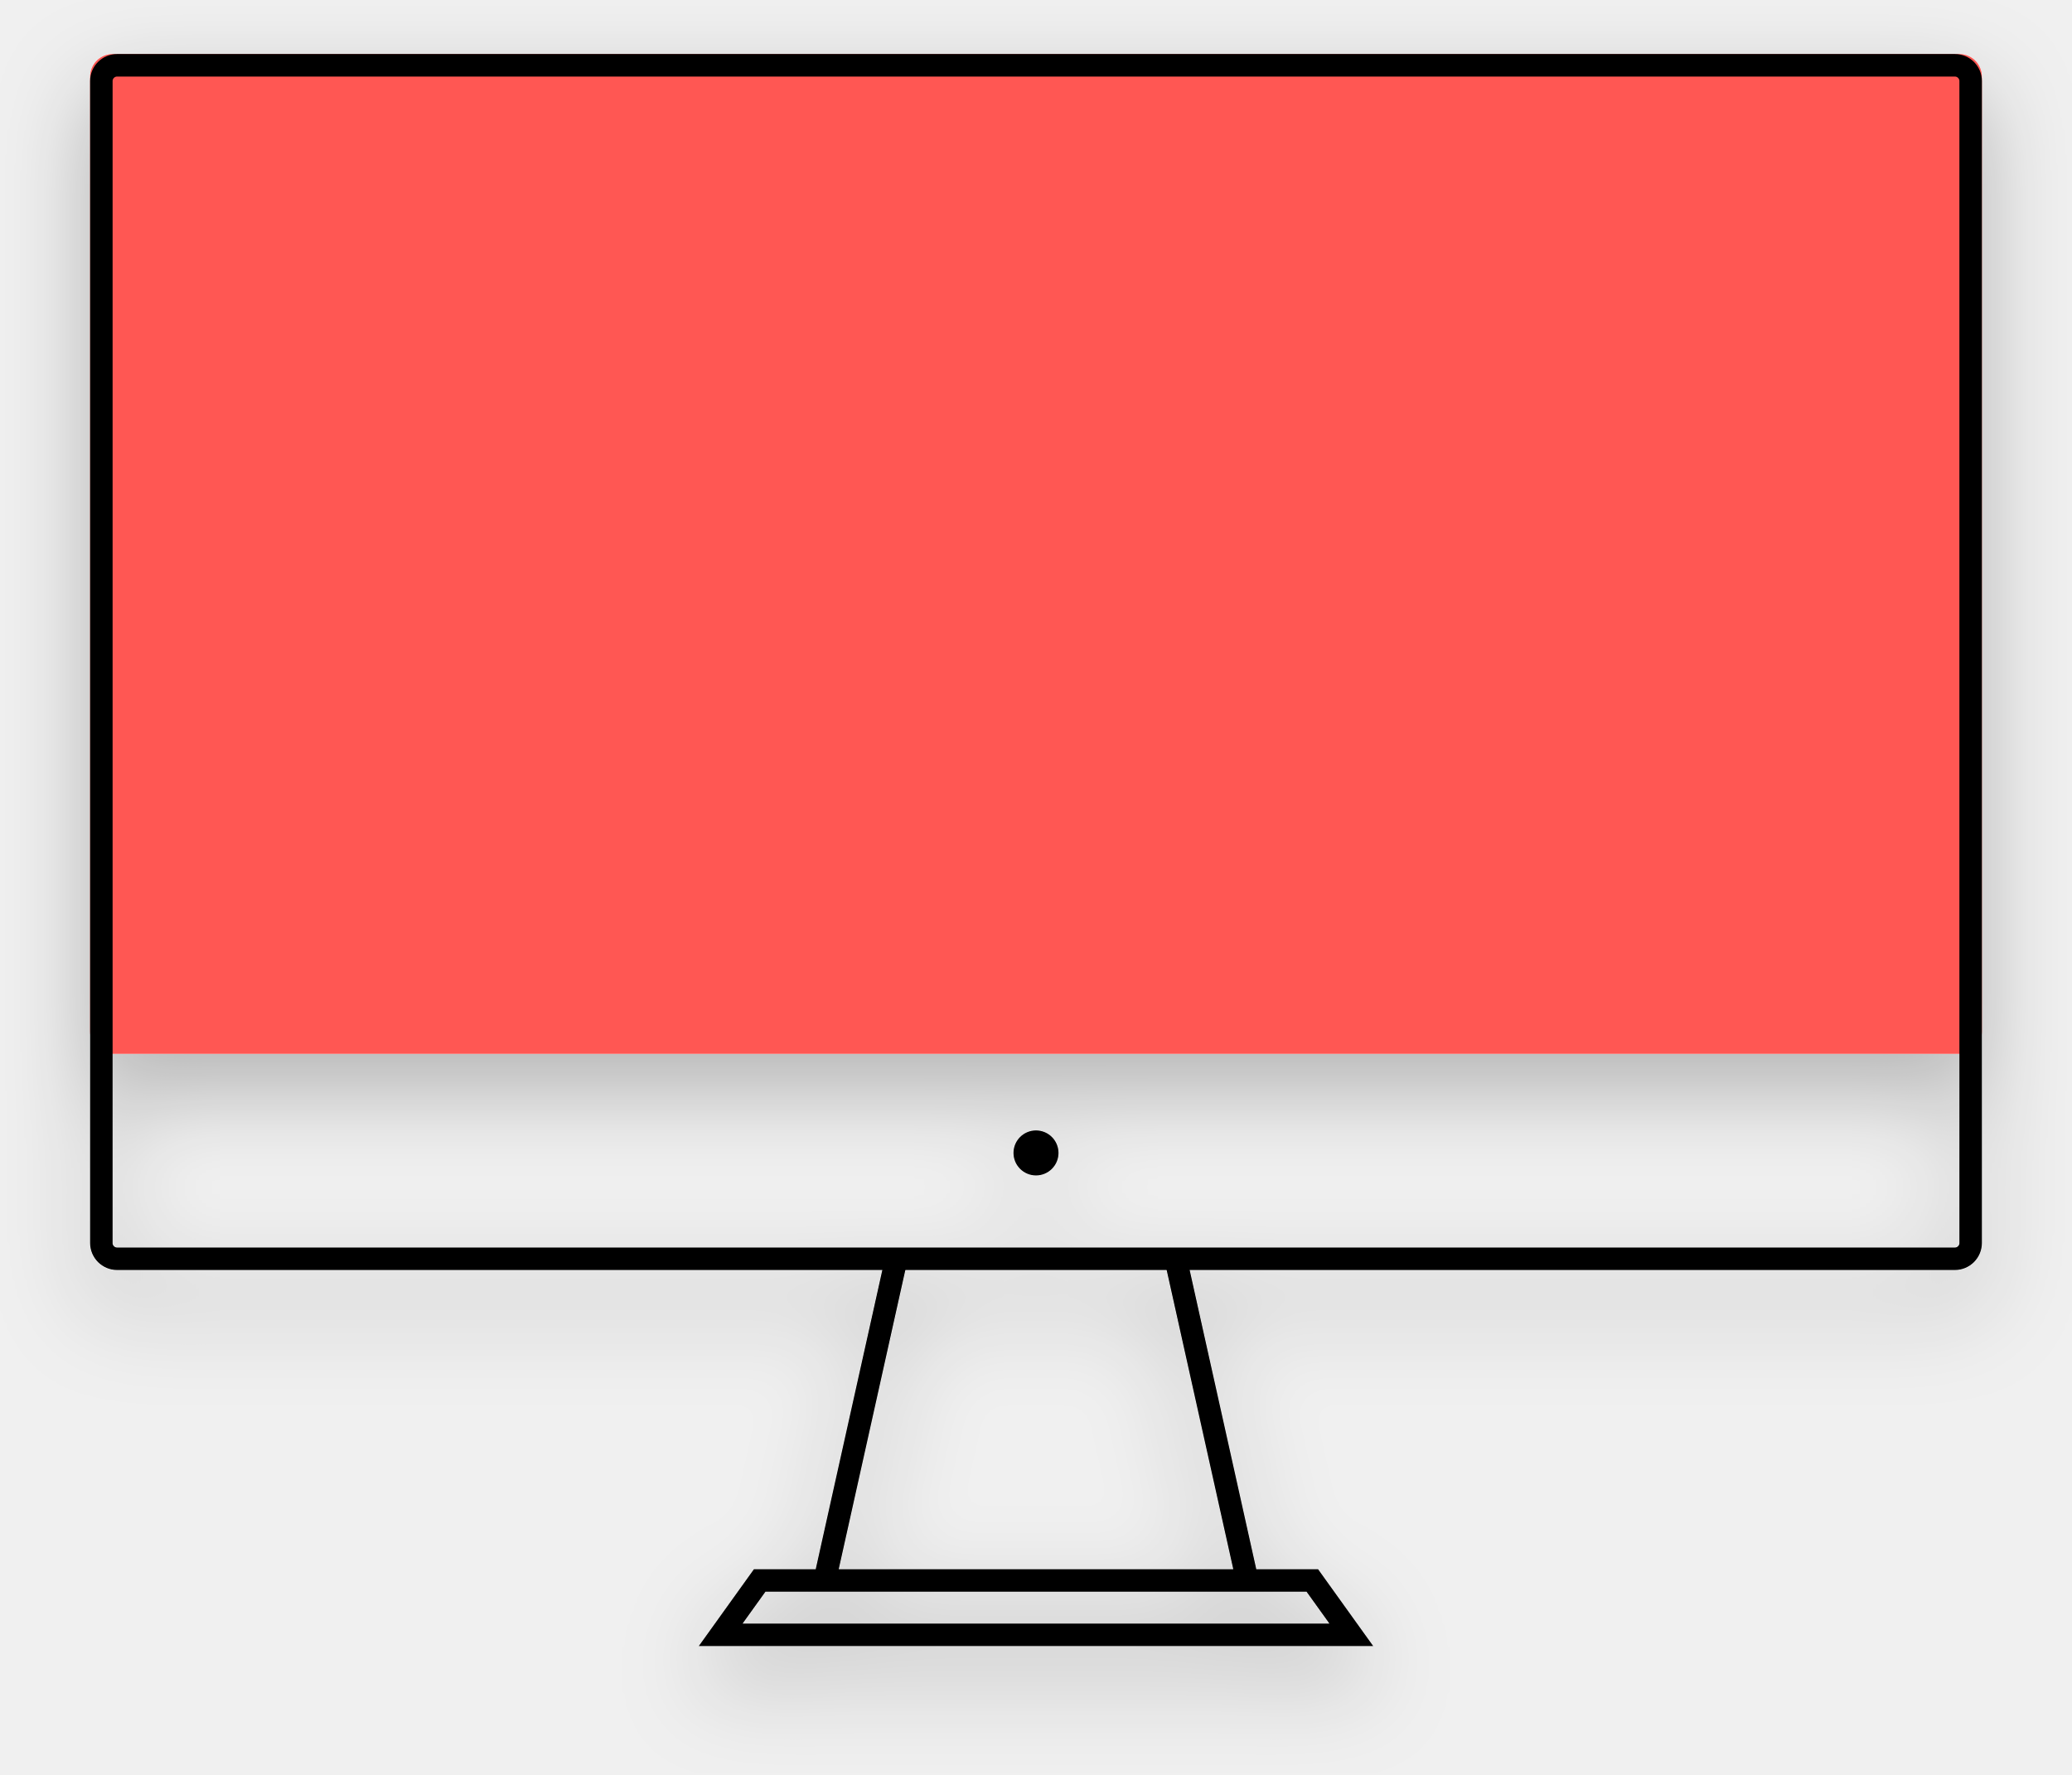
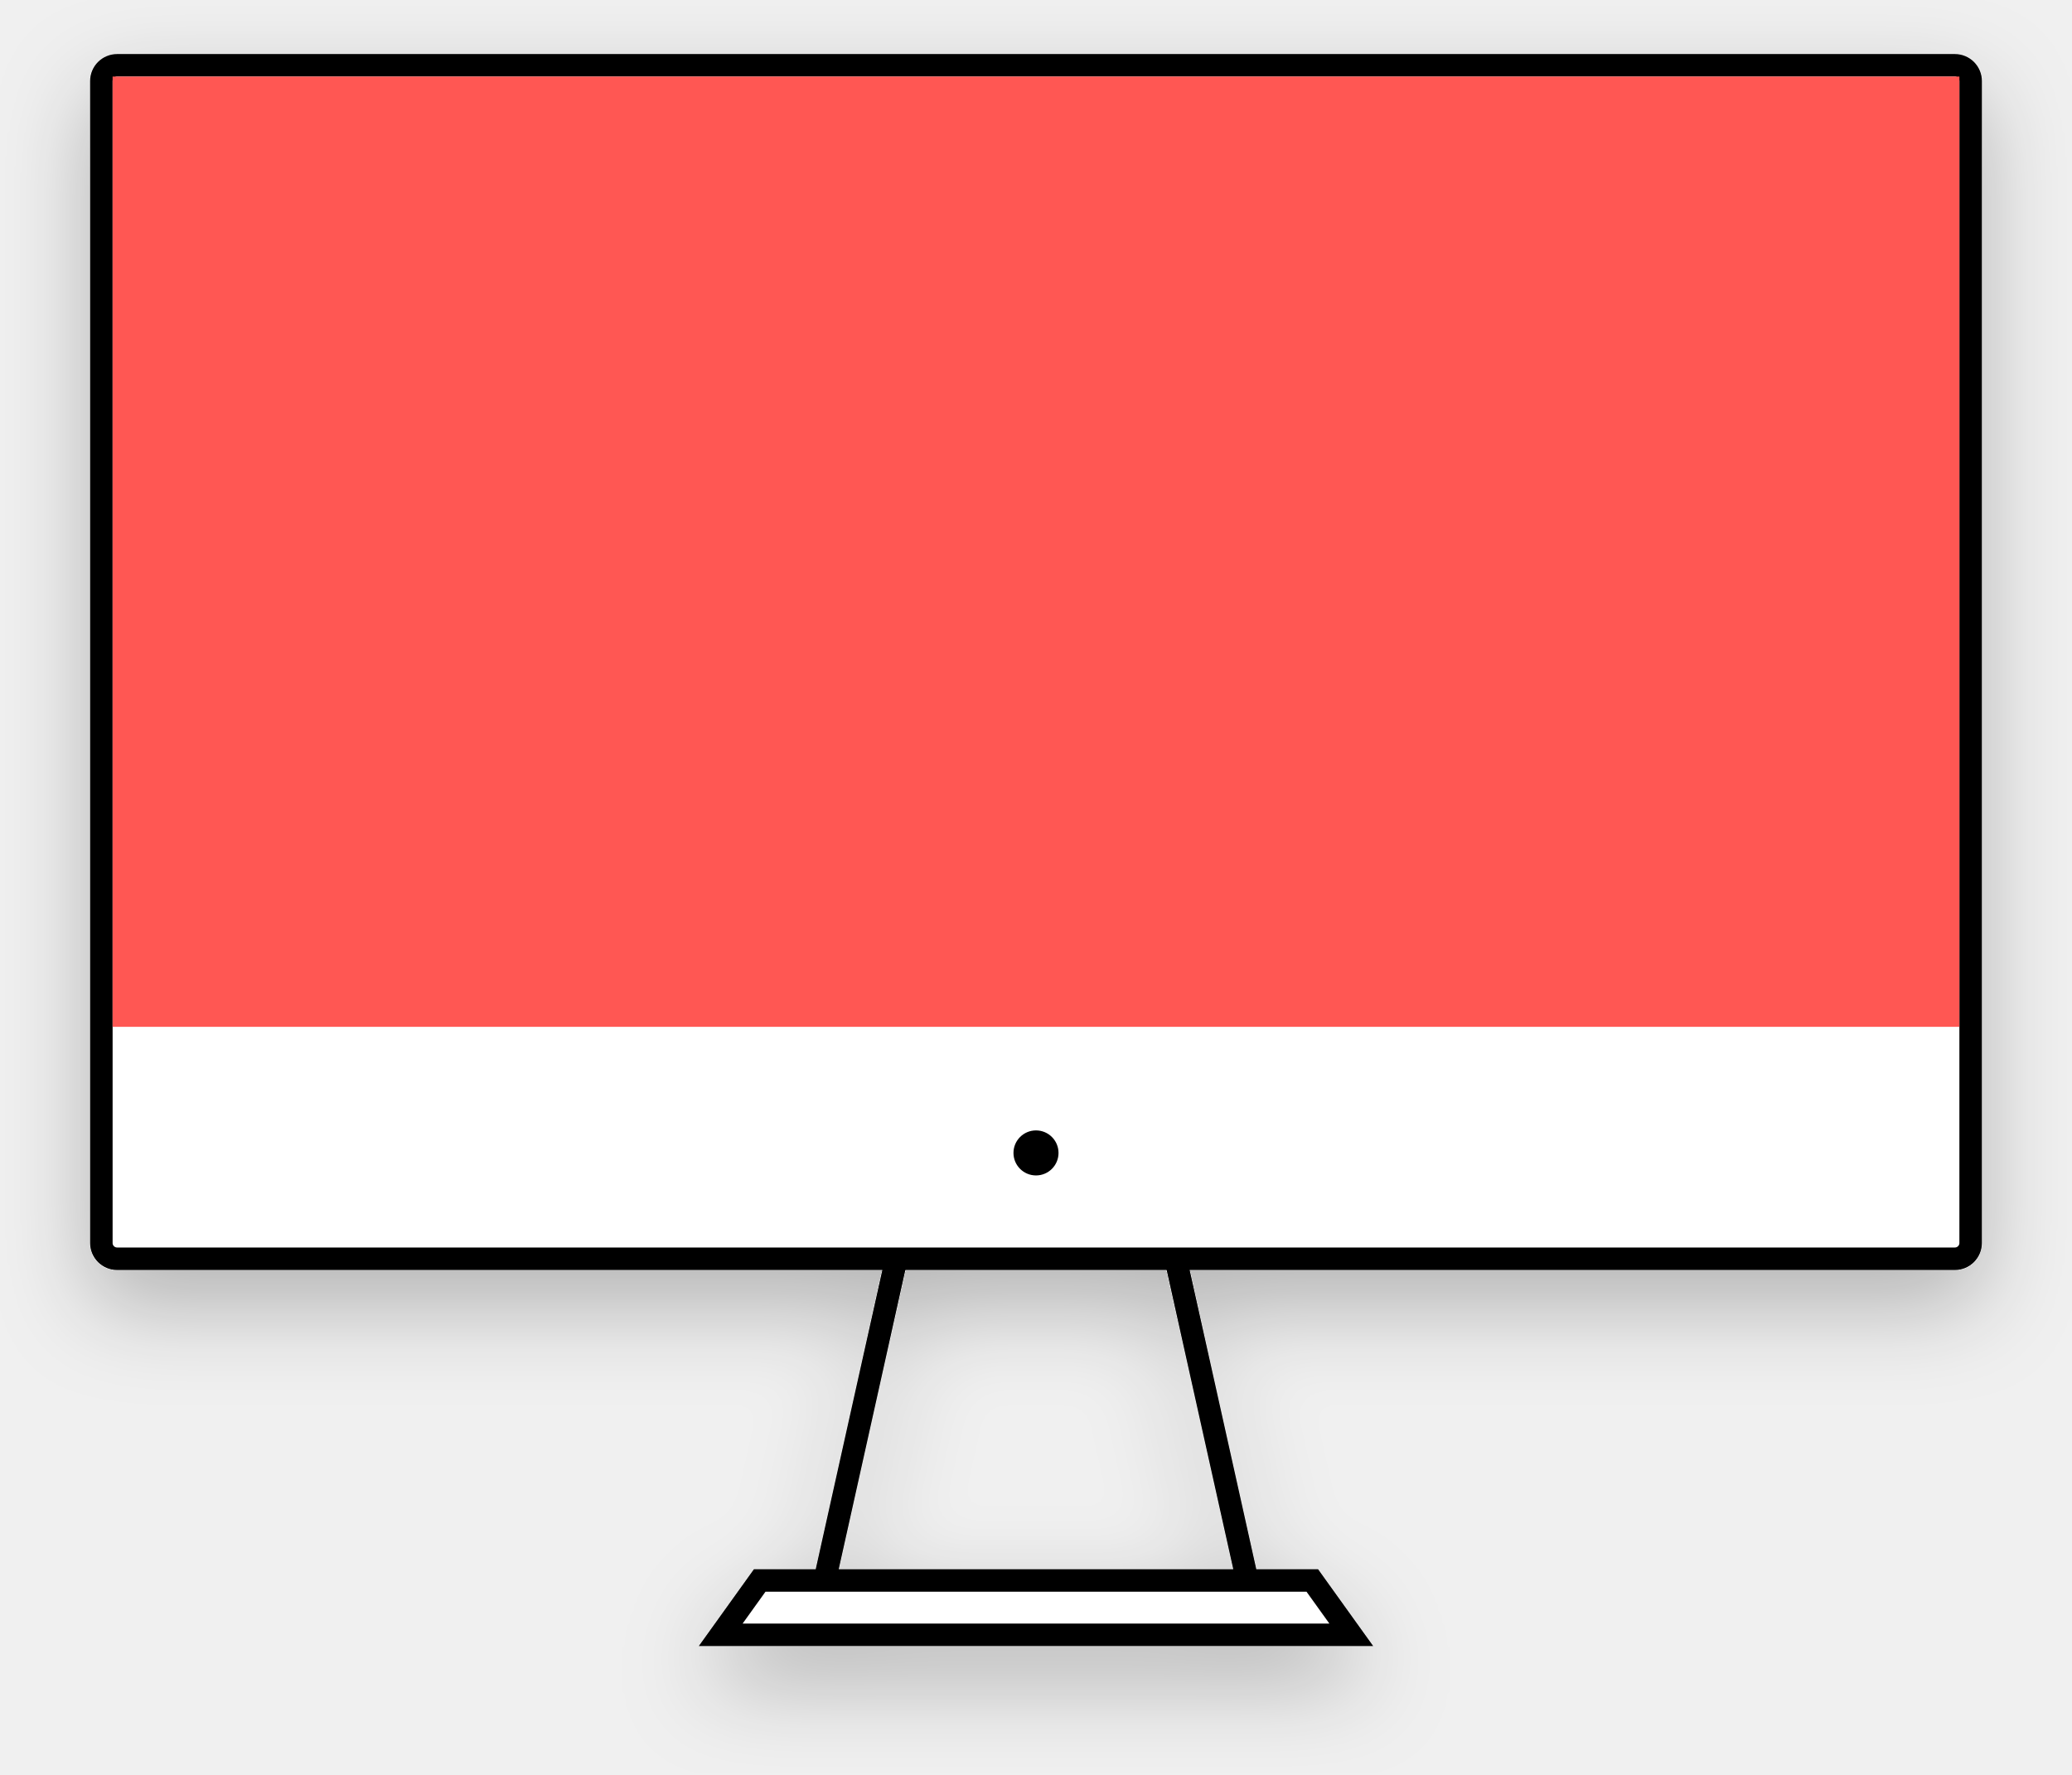
<svg xmlns="http://www.w3.org/2000/svg" width="460" height="394" viewBox="0 0 460 394" fill="none">
  <g filter="url(#filter0_d_32_244)">
-     <rect x="20" y="12" width="420" height="222" rx="5" fill="#FF5753" />
+     <rect x="22.5" y="14.5" width="415" height="265" rx="3.5" fill="white" stroke="black" stroke-width="5" />
+     <path d="M168.66 350.929H183.093H276.907H291.34L300 363H160L168.66 350.929Z" fill="white" />
+     <path d="M199.33 278L183.093 350.929M183.093 350.929H168.66L160 363H300L291.34 350.929H276.907M183.093 350.929H276.907M260.67 278L276.907 350.929" stroke="black" stroke-width="5" />
+     <rect x="25" y="17" width="410" height="211" fill="#FF5753" />
    <circle cx="230" cy="256" r="5" fill="black" />
-     <rect x="22.5" y="14.5" width="415" height="265" rx="3.5" stroke="black" stroke-width="5" />
-     <path d="M199.33 278L183.093 350.929M183.093 350.929H168.66L160 363H300L291.34 350.929H276.907M183.093 350.929H276.907M260.67 278L276.907 350.929" stroke="black" stroke-width="5" />
  </g>
  <defs>
    <filter id="filter0_d_32_244" x="0" y="0" width="460" height="393.5" filterUnits="userSpaceOnUse" color-interpolation-filters="sRGB">
      <feFlood flood-opacity="0" result="BackgroundImageFix" />
      <feColorMatrix in="SourceAlpha" type="matrix" values="0 0 0 0 0 0 0 0 0 0 0 0 0 0 0 0 0 0 127 0" result="hardAlpha" />
      <feOffset dy="8" />
      <feGaussianBlur stdDeviation="10" />
      <feComposite in2="hardAlpha" operator="out" />
      <feColorMatrix type="matrix" values="0 0 0 0 0 0 0 0 0 0 0 0 0 0 0 0 0 0 0.25 0" />
      <feBlend mode="normal" in2="BackgroundImageFix" result="effect1_dropShadow_32_244" />
      <feBlend mode="normal" in="SourceGraphic" in2="effect1_dropShadow_32_244" result="shape" />
    </filter>
  </defs>
</svg>
